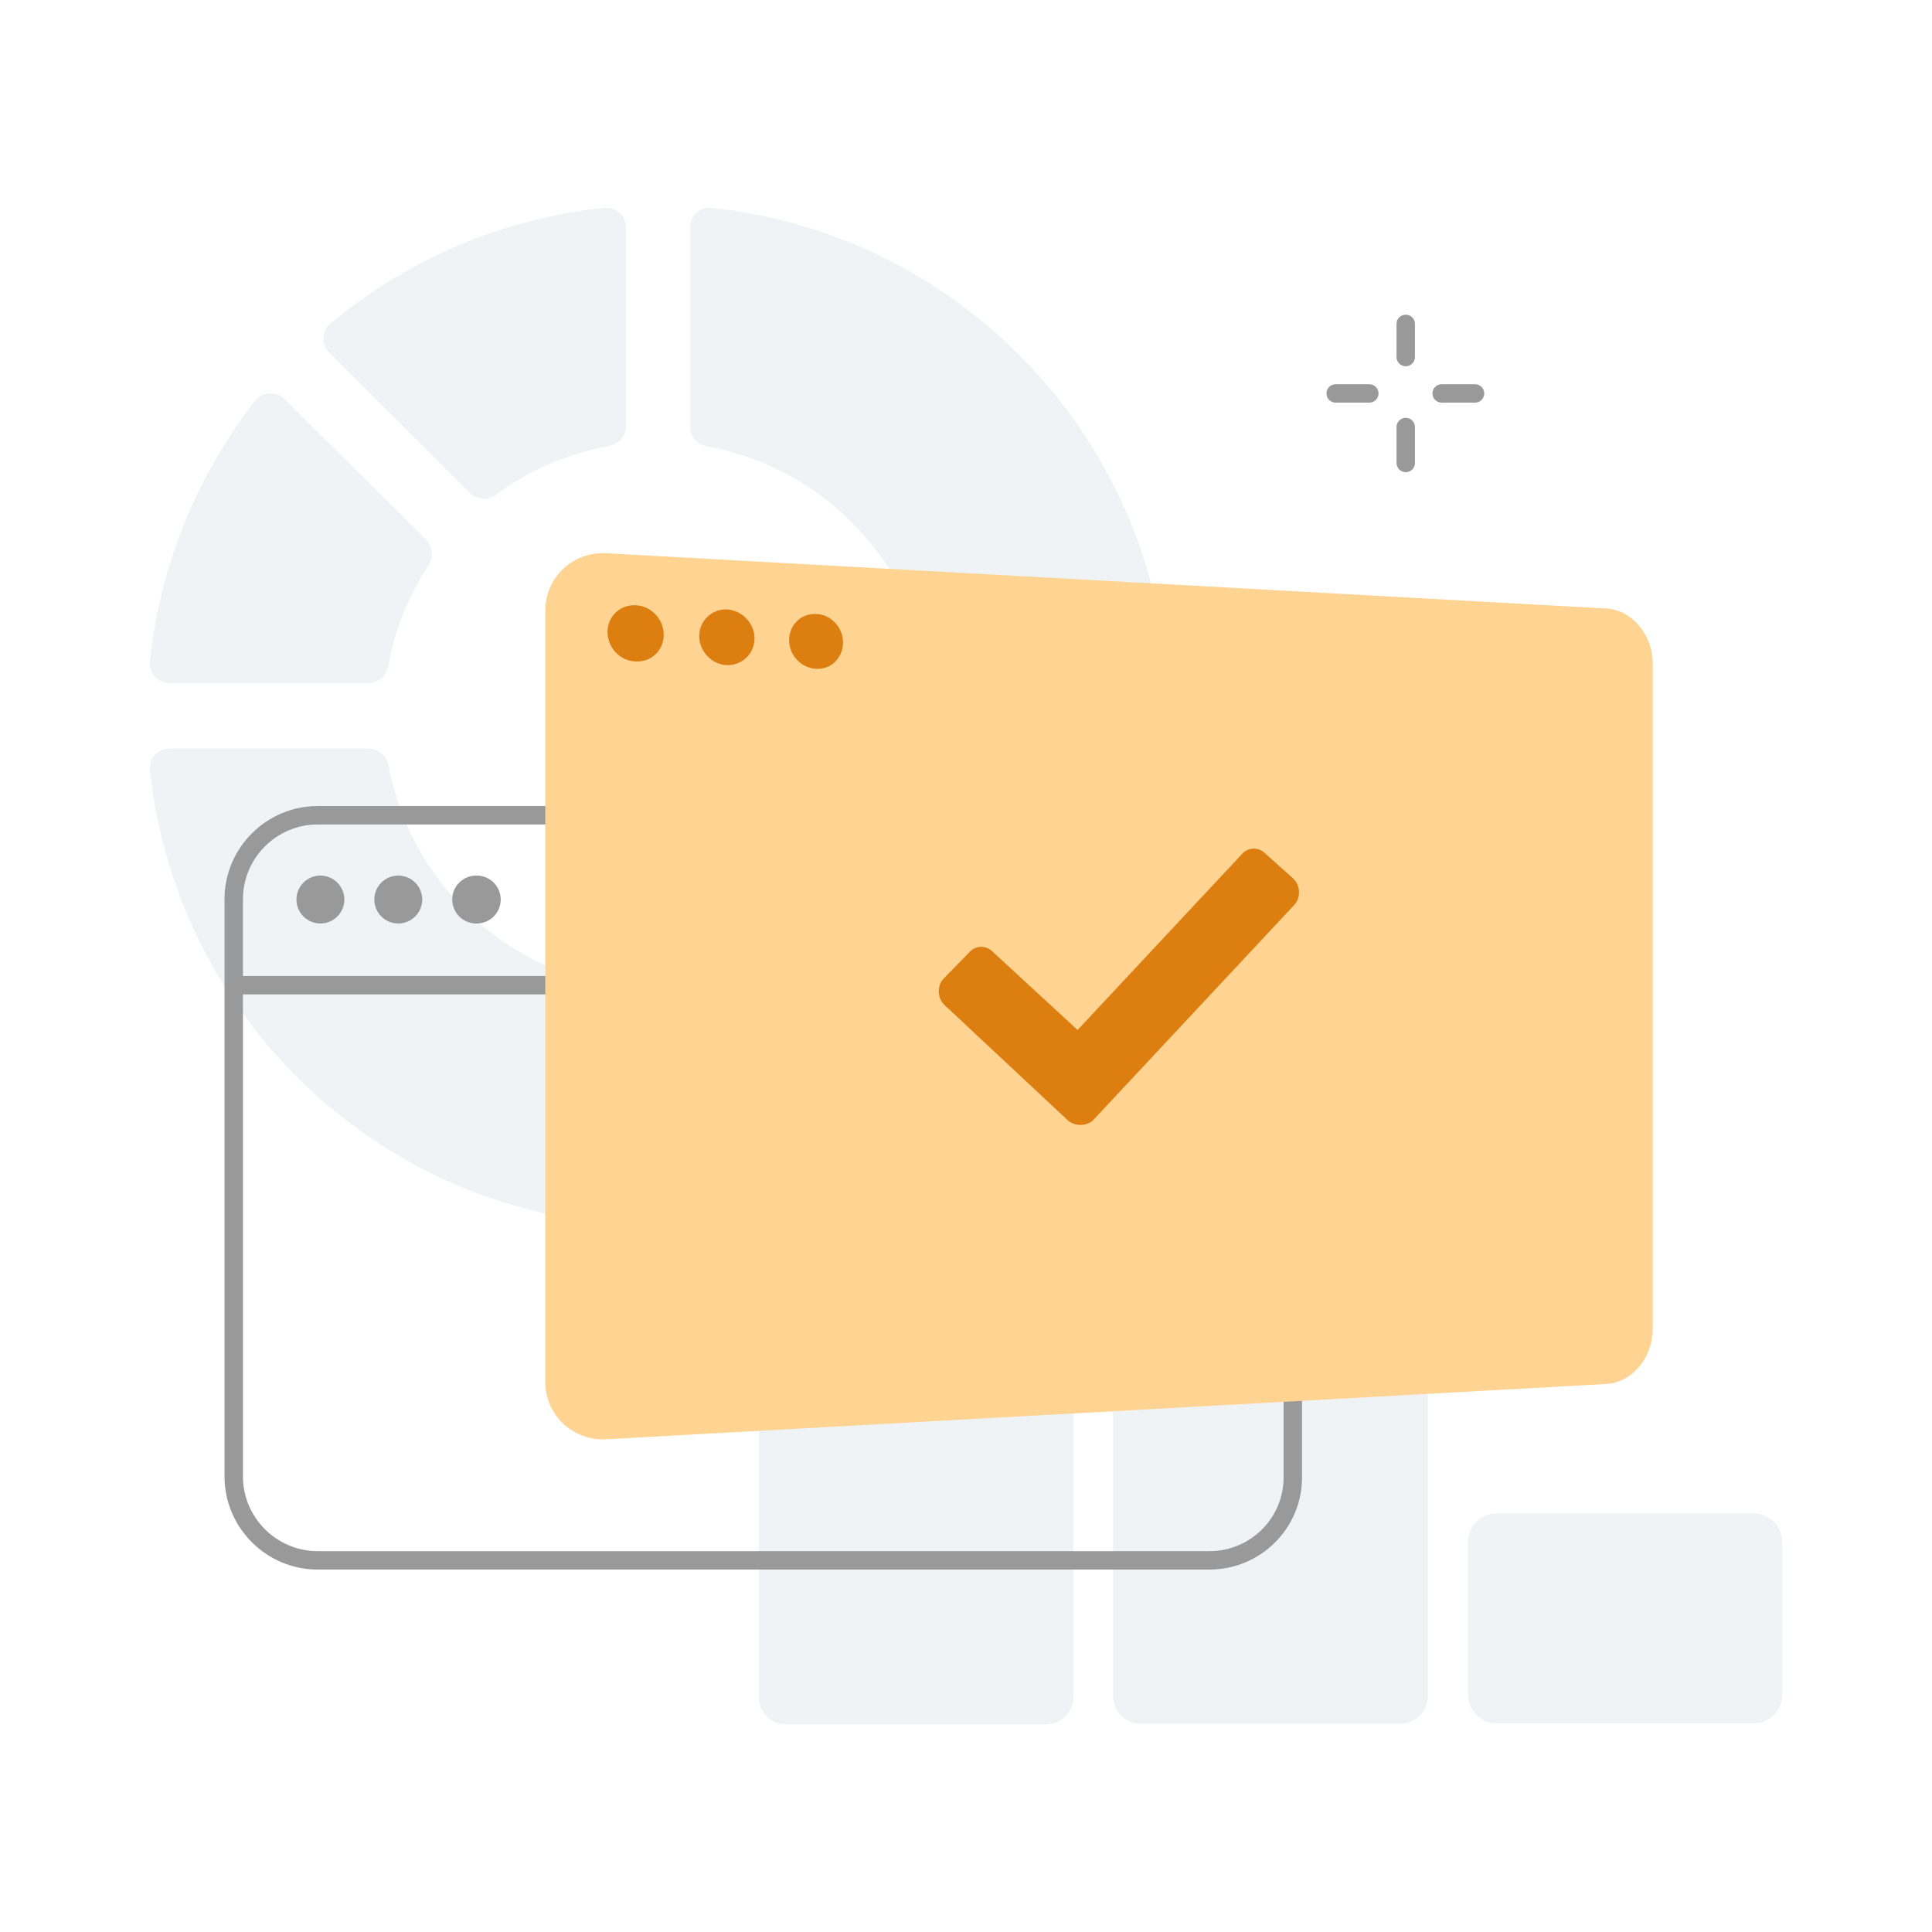
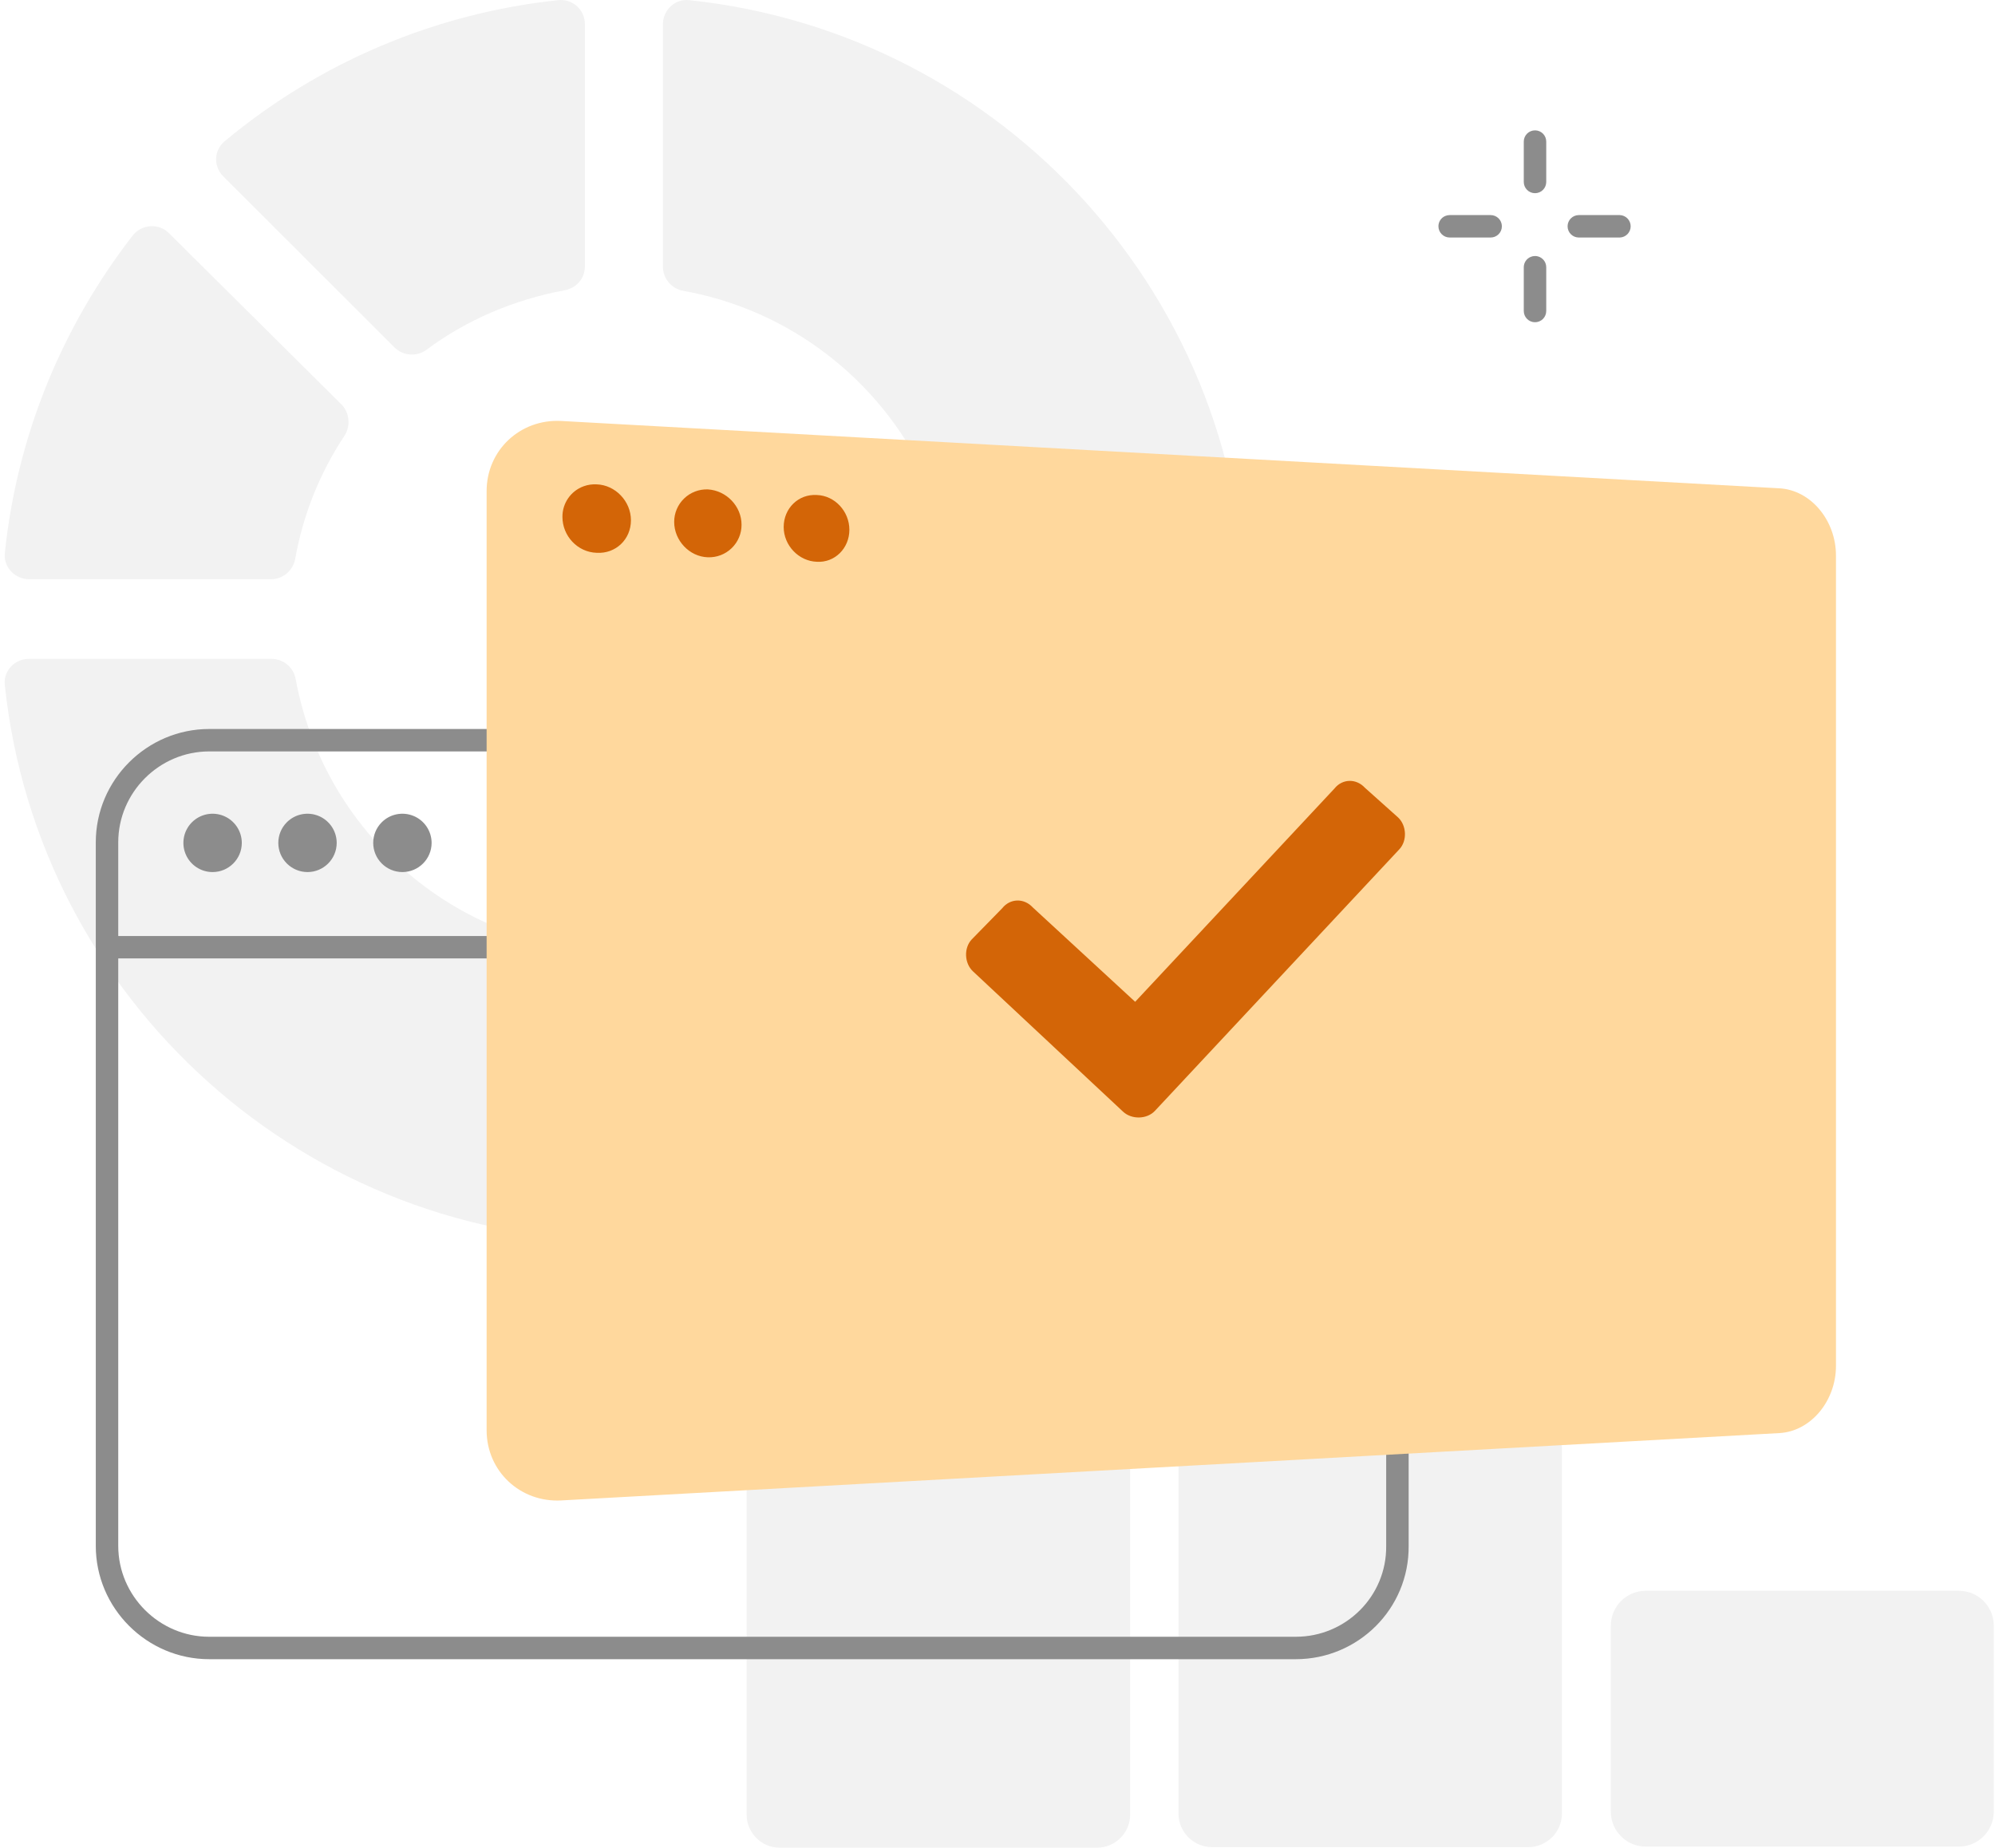
- <svg xmlns="http://www.w3.org/2000/svg" width="400" height="400" fill="none" viewBox="0 0 400 400">
-   <path fill="#F0F3F5" d="M142.858 47.132v41.19c0 2.002 1.432 3.717 3.435 4.1 27.195 4.862 47.613 29.077 46.56 57.872-1.048 29.461-25.094 53.392-54.483 54.535-28.815 1.05-52.955-19.355-57.919-46.432a4.18 4.18 0 0 0-1.431-2.457 4.2 4.2 0 0 0-2.673-.976H35.133c-2.48 0-4.39 2.099-4.105 4.48 5.633 53.394 51.05 94.869 106.108 94.391 57.441-.475 104.29-47.385 104.768-104.781.476-55.013-41.127-100.395-94.563-106.026-2.385-.285-4.483 1.626-4.483 4.104" />
-   <path fill="#F0F3F5" fill-rule="evenodd" d="m68.149 72.971 29.104 29.079a4.196 4.196 0 0 0 5.439.382c6.775-5.054 14.788-8.485 23.472-10.108 2.004-.38 3.435-2.003 3.435-4.1V47.133c0-2.478-2.1-4.386-4.58-4.101a105.8 105.8 0 0 0-56.583 23.93c-1.908 1.528-2.004 4.295-.288 6.008zM52.786 82.983c-11.83 15.256-19.654 33.749-21.752 53.966-.29 2.383 1.714 4.479 4.102 4.479H76.26c2.004 0 3.72-1.43 4.105-3.432a55.5 55.5 0 0 1 8.394-20.974 4.31 4.31 0 0 0-.475-5.245L58.989 82.696c-1.717-1.81-4.674-1.621-6.203.287M162.71 239.25h53.911c3.054 0 5.533 2.477 5.63 5.625v106.499a5.636 5.636 0 0 1-5.63 5.626H162.71a5.64 5.64 0 0 1-5.63-5.626V244.875a5.64 5.64 0 0 1 5.63-5.625m127.192 44.241h-53.718a5.74 5.74 0 0 0-5.727 5.72v61.975a5.736 5.736 0 0 0 5.724 5.72h53.721a5.736 5.736 0 0 0 5.724-5.72v-61.975a5.736 5.736 0 0 0-5.724-5.72m19.942 29.844h53.244a5.945 5.945 0 0 1 5.915 5.911v31.655a5.943 5.943 0 0 1-5.915 5.911h-53.244a5.945 5.945 0 0 1-5.915-5.911v-31.655a5.945 5.945 0 0 1 5.915-5.911" clip-rule="evenodd" />
-   <path fill="#999" fill-rule="evenodd" d="M65.76 170.696c-8.489 0-15.459 6.965-15.459 15.447v119.562c0 8.482 6.97 15.446 15.457 15.446h184.635c8.498 0 15.446-6.875 15.362-15.427V186.145c0-8.484-6.97-15.449-15.457-15.449H65.758zm184.633 154.267H65.76c-10.599 0-19.276-8.67-19.276-19.258v-119.56c0-10.59 8.68-19.261 19.276-19.261h184.538c10.594 0 19.274 8.671 19.274 19.259v119.552c.101 10.704-8.595 19.268-19.179 19.268" clip-rule="evenodd" />
-   <path fill="#999" d="M66.334 191.199a4.964 4.964 0 0 0 4.963-4.959 4.956 4.956 0 0 0-4.963-4.958 4.96 4.96 0 0 0-4.961 4.957c0 1.315.523 2.576 1.453 3.506a4.97 4.97 0 0 0 3.508 1.454m16.125 0a4.964 4.964 0 0 0 4.963-4.959 4.957 4.957 0 0 0-4.963-4.958 4.96 4.96 0 0 0-4.961 4.957c0 1.315.523 2.576 1.453 3.506a4.97 4.97 0 0 0 3.508 1.454m16.128 0a4.96 4.96 0 1 0 0-9.917 4.96 4.96 0 0 0-4.962 4.957 4.97 4.97 0 0 0 4.961 4.96" />
-   <path fill="#999" fill-rule="evenodd" d="M46.772 203.971a1.904 1.904 0 0 1 1.907-1.906h218.413a1.906 1.906 0 1 1 0 3.811H48.682a1.9 1.9 0 0 1-1.763-1.176 1.9 1.9 0 0 1-.147-.729" clip-rule="evenodd" />
-   <path fill="#FFD493" d="m332.548 286.54-206.962 11.443c-6.965.381-12.689-4.958-12.689-11.92V126.457c0-6.96 5.724-12.298 12.689-11.917l206.962 11.442c5.343.284 9.638 5.433 9.638 11.44v137.676c0 6.007-4.295 11.158-9.638 11.442" />
-   <path fill="#DD7E10" d="M226.461 231.776c-1.354 1.447-3.945 1.515-5.418.14l-25.502-23.842c-1.472-1.375-1.579-3.966-.224-5.416l5.2-5.319c1.345-1.687 3.699-1.747 5.181-.135l17.402 16.042 33.861-36.239c1.342-1.684 3.698-1.744 5.178-.135l5.63 5.037c1.473 1.375 1.579 3.966.225 5.416z" />
-   <path fill="#DD7E10" fill-rule="evenodd" d="M137.421 131.414c0 3.243-2.578 5.72-5.821 5.53-3.244-.097-5.82-2.859-5.82-6.104a5.5 5.5 0 0 1 .434-2.191 5.49 5.49 0 0 1 5.384-3.336c3.151.097 5.823 2.859 5.823 6.101m18.795.76a5.5 5.5 0 0 1-1.683 3.985 5.53 5.53 0 0 1-4.041 1.547c-3.148-.096-5.724-2.861-5.724-6.007a5.52 5.52 0 0 1 1.684-3.982 5.5 5.5 0 0 1 4.04-1.547c3.148.19 5.724 2.856 5.724 6.004m12.787 6.294c3.054.191 5.535-2.289 5.535-5.435s-2.481-5.814-5.535-5.91c-3.149-.193-5.628 2.287-5.628 5.435 0 3.146 2.576 5.814 5.628 5.91" clip-rule="evenodd" />
-   <path fill="#999" fill-rule="evenodd" d="M291.045 65.153a1.905 1.905 0 0 1 1.907 1.905v6.866a1.906 1.906 0 0 1-1.908 1.907 1.91 1.91 0 0 1-1.909-1.907v-6.863a1.905 1.905 0 0 1 1.91-1.906zM274.633 81.46a1.9 1.9 0 0 1 1.178-1.764c.232-.096.481-.145.732-.145h6.965a1.905 1.905 0 1 1 0 3.812h-6.965a1.91 1.91 0 0 1-1.765-1.176 1.9 1.9 0 0 1-.145-.73zm21.946 0a1.91 1.91 0 0 1 1.178-1.764 1.9 1.9 0 0 1 .731-.145h6.966a1.907 1.907 0 0 1 0 3.812h-6.966a1.906 1.906 0 0 1-1.909-1.906zm-5.534 5.046a1.91 1.91 0 0 1 1.763 1.178c.096.232.145.48.144.73v7.438a1.906 1.906 0 0 1-1.908 1.907 1.91 1.91 0 0 1-1.909-1.907v-7.437a1.905 1.905 0 0 1 1.179-1.762c.232-.096.48-.147.731-.147" clip-rule="evenodd" />
+ <svg xmlns="http://www.w3.org/2000/svg" width="339" height="314" fill="none" viewBox="0 0 339 314">
+   <path fill="#F2F2F2" d="M112.65 4.132v41.19c0 2.002 1.432 3.717 3.435 4.1 27.195 4.861 47.613 29.077 46.56 57.872-1.048 29.461-25.094 53.392-54.483 54.535-28.815 1.05-52.955-19.355-57.919-46.432a4.18 4.18 0 0 0-1.431-2.457 4.2 4.2 0 0 0-2.673-.976H4.924c-2.479 0-4.389 2.099-4.104 4.48 5.633 53.394 51.05 94.869 106.108 94.391 57.441-.475 104.29-47.385 104.768-104.781.476-55.013-41.127-100.395-94.563-106.026-2.385-.285-4.483 1.626-4.483 4.104" />
+   <path fill="#F2F2F2" fill-rule="evenodd" d="M37.94 29.972 67.046 59.05a4.195 4.195 0 0 0 5.44.381c6.774-5.054 14.787-8.484 23.47-10.108 2.005-.379 3.436-2.002 3.436-4.099V4.132c0-2.477-2.1-4.386-4.58-4.1a105.8 105.8 0 0 0-56.583 23.93c-1.907 1.527-2.004 4.294-.287 6.007zM22.58 39.983C10.748 55.24 2.923 73.733.825 93.95c-.29 2.383 1.714 4.48 4.102 4.48h41.125c2.004 0 3.72-1.43 4.104-3.433a55.5 55.5 0 0 1 8.394-20.973 4.31 4.31 0 0 0-.475-5.245L28.78 39.696c-1.717-1.81-4.674-1.621-6.203.287M132.5 196.25h53.911c3.054 0 5.533 2.478 5.63 5.626v106.499a5.64 5.64 0 0 1-5.63 5.625H132.5a5.64 5.64 0 0 1-5.63-5.625V201.876a5.64 5.64 0 0 1 5.63-5.626m127.192 44.242h-53.718a5.74 5.74 0 0 0-5.727 5.719v61.975a5.736 5.736 0 0 0 5.725 5.72h53.72a5.74 5.74 0 0 0 5.724-5.72v-61.975a5.74 5.74 0 0 0-5.724-5.719m19.942 29.844h53.244a5.937 5.937 0 0 1 5.915 5.91v31.656a5.94 5.94 0 0 1-5.915 5.91h-53.244a5.94 5.94 0 0 1-5.915-5.91v-31.656a5.94 5.94 0 0 1 5.915-5.91" clip-rule="evenodd" />
+   <path fill="#8C8C8C" fill-rule="evenodd" d="M35.552 127.696c-8.489 0-15.459 6.965-15.459 15.447v119.562c0 8.482 6.97 15.447 15.457 15.447h184.635c8.498 0 15.446-6.876 15.362-15.428V143.146c0-8.485-6.97-15.45-15.457-15.45H35.55zm184.633 154.267H35.552c-10.599 0-19.276-8.67-19.276-19.258V143.146c0-10.591 8.68-19.261 19.276-19.261H220.09c10.594 0 19.274 8.67 19.274 19.258v119.552c.101 10.704-8.595 19.268-19.179 19.268" clip-rule="evenodd" />
+   <path fill="#8C8C8C" d="M36.126 148.199a4.965 4.965 0 0 0 4.963-4.959 4.965 4.965 0 0 0-8.47-3.507 4.957 4.957 0 0 0 3.507 8.466m16.125 0a4.965 4.965 0 0 0 4.963-4.959 4.965 4.965 0 0 0-8.47-3.507 4.957 4.957 0 0 0 0 7.011 4.97 4.97 0 0 0 3.507 1.455m16.128 0a4.965 4.965 0 0 0 4.962-4.959 4.965 4.965 0 0 0-8.47-3.507 4.957 4.957 0 0 0 0 7.011 4.97 4.97 0 0 0 3.508 1.455" />
+   <path fill="#8C8C8C" fill-rule="evenodd" d="M16.564 160.97a1.904 1.904 0 0 1 1.907-1.906h218.413a1.907 1.907 0 0 1 1.349 3.254 1.9 1.9 0 0 1-1.349.558H18.474a1.9 1.9 0 0 1-1.763-1.176 1.9 1.9 0 0 1-.147-.73" clip-rule="evenodd" />
+   <path fill="#FFD89D" d="M302.341 243.54 95.379 254.983c-6.966.381-12.69-4.958-12.69-11.92V83.457c0-6.96 5.724-12.298 12.69-11.917L302.34 82.982c5.342.284 9.638 5.433 9.638 11.44v137.676c0 6.007-4.296 11.158-9.638 11.442" />
+   <path fill="#D36507" d="M196.253 188.776c-1.354 1.447-3.945 1.515-5.418.14l-25.502-23.842c-1.472-1.375-1.579-3.966-.224-5.416l5.2-5.32c1.345-1.686 3.699-1.746 5.181-.135l17.402 16.043 33.861-36.239c1.342-1.684 3.698-1.745 5.178-.135l5.63 5.037c1.473 1.375 1.579 3.966.225 5.416z" />
+   <path fill="#D36507" fill-rule="evenodd" d="M107.213 88.415c0 3.242-2.578 5.72-5.821 5.529-3.244-.097-5.82-2.859-5.82-6.103a5.48 5.48 0 0 1 3.606-5.205 5.5 5.5 0 0 1 2.212-.322c3.151.096 5.823 2.858 5.823 6.1m18.795.76a5.5 5.5 0 0 1-1.683 3.984 5.52 5.52 0 0 1-4.041 1.547c-3.148-.096-5.724-2.86-5.724-6.007a5.52 5.52 0 0 1 1.684-3.982 5.52 5.52 0 0 1 4.04-1.547c3.148.19 5.724 2.856 5.724 6.005m12.787 6.294c3.054.19 5.535-2.29 5.535-5.436s-2.481-5.814-5.535-5.91c-3.149-.193-5.628 2.287-5.628 5.435 0 3.146 2.576 5.814 5.628 5.91" clip-rule="evenodd" />
+   <path fill="#8C8C8C" fill-rule="evenodd" d="M260.837 22.152a1.905 1.905 0 0 1 1.907 1.906v6.866a1.906 1.906 0 0 1-1.908 1.907 1.91 1.91 0 0 1-1.909-1.907V24.06a1.905 1.905 0 0 1 1.91-1.906zM244.425 38.46a1.895 1.895 0 0 1 1.178-1.764c.232-.095.481-.144.732-.144h6.965a1.905 1.905 0 1 1 0 3.812h-6.965a1.91 1.91 0 0 1-1.91-1.906zm21.946 0a1.907 1.907 0 0 1 1.909-1.908h6.966a1.907 1.907 0 0 1 0 3.812h-6.966a1.905 1.905 0 0 1-1.909-1.906zm-5.534 5.047a1.91 1.91 0 0 1 1.763 1.178c.096.232.145.48.144.73v7.438a1.906 1.906 0 0 1-1.908 1.907 1.91 1.91 0 0 1-1.909-1.907v-7.438a1.905 1.905 0 0 1 1.179-1.761c.232-.096.48-.147.731-.147" clip-rule="evenodd" />
</svg>
